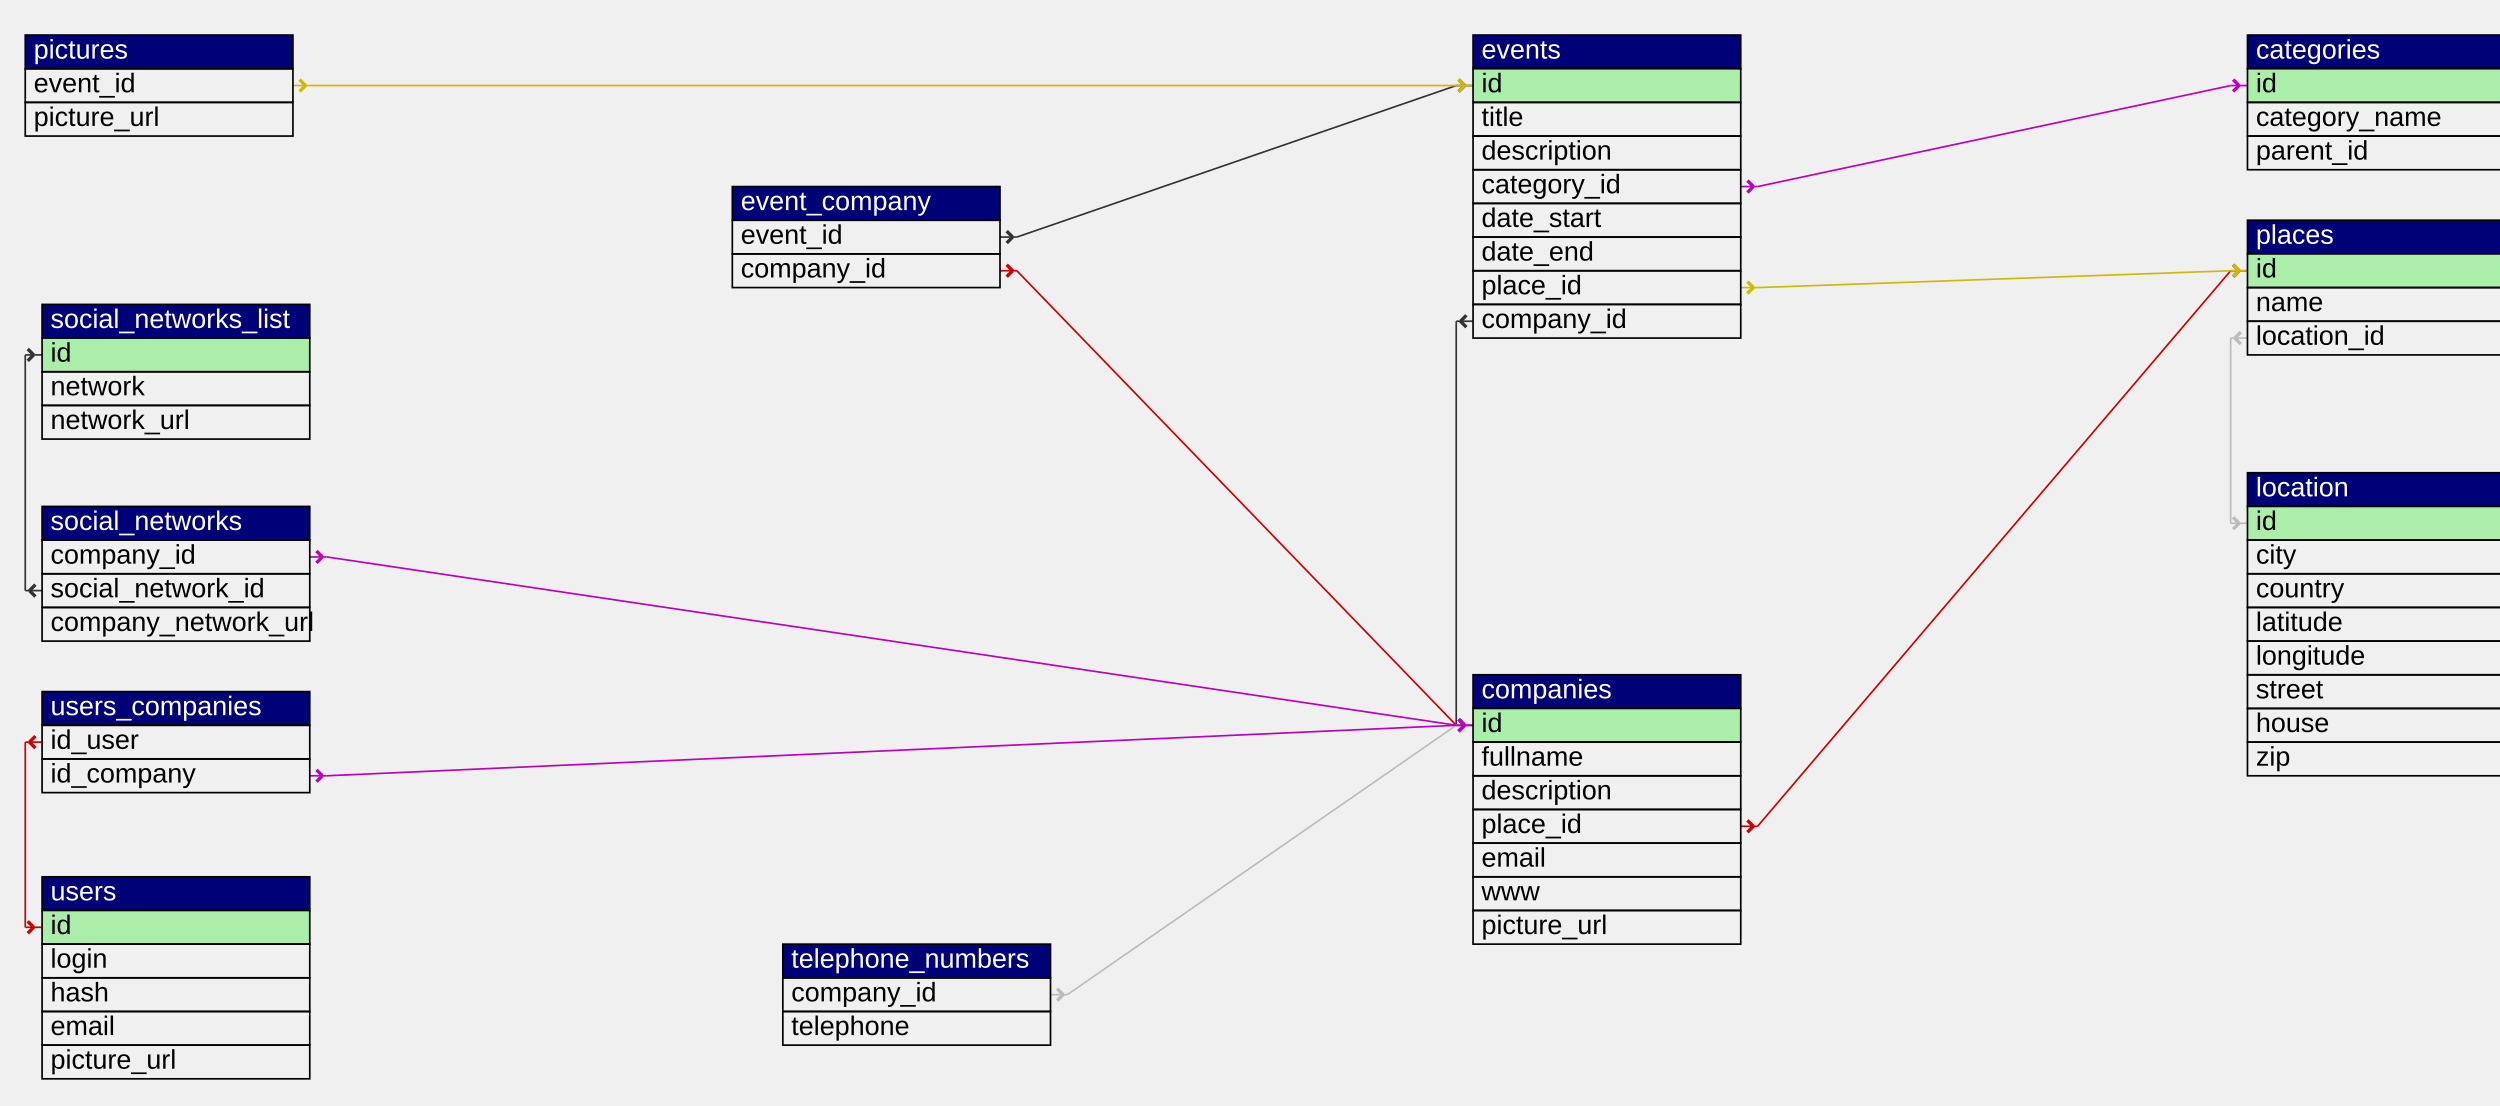
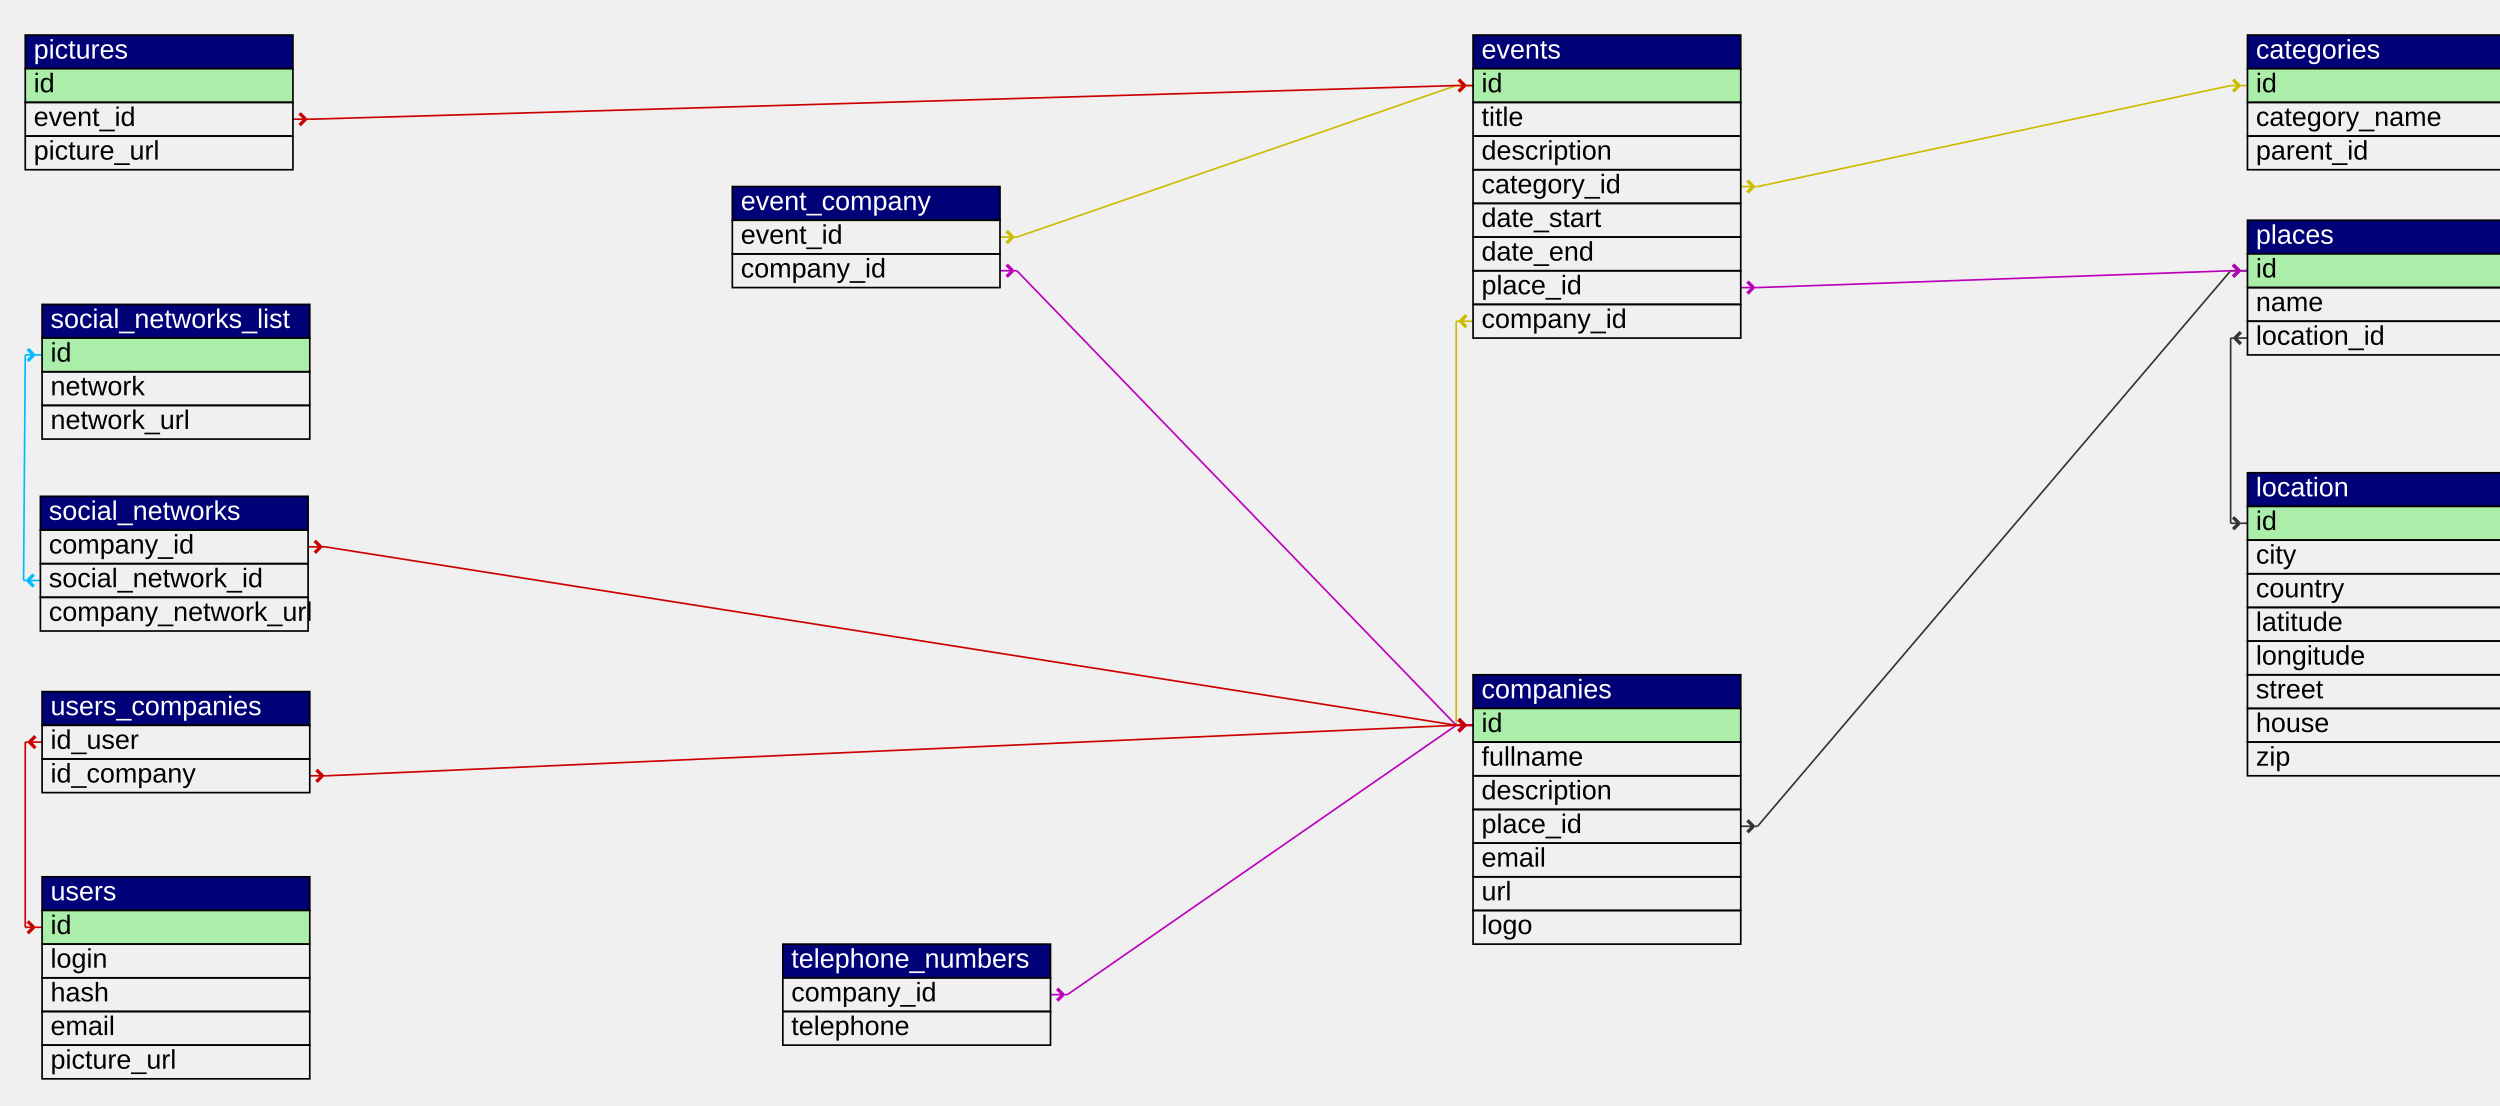
<svg xmlns="http://www.w3.org/2000/svg" viewBox="15 -5 1485 645" width="1470px" height="650px" version="1.1">
-   <line x1="1049" y1="480" x2="1059" y2="480" style="stroke:#c00;stroke-width:1;" />
-   <line x1="1340" y1="150" x2="1350" y2="150" style="stroke:#c00;stroke-width:1;" />
-   <line x1="1059" y1="480" x2="1340" y2="150" style="stroke:#c00;stroke-width:1;" />
-   <line x1="1056.5" y1="480" x2="1052.964" y2="483.536" style="stroke:#c00;stroke-width:2;" />
-   <line x1="1056.5" y1="480" x2="1052.964" y2="476.464" style="stroke:#c00;stroke-width:2;" />
-   <line x1="1345" y1="150" x2="1341.464" y2="153.536" style="stroke:#c00;stroke-width:2;" />
-   <line x1="1345" y1="150" x2="1341.464" y2="146.464" style="stroke:#c00;stroke-width:2;" />
-   <line x1="890" y1="180" x2="880" y2="180" style="stroke:#333;stroke-width:1;" />
-   <line x1="880" y1="420" x2="890" y2="420" style="stroke:#333;stroke-width:1;" />
-   <line x1="880" y1="180" x2="880" y2="420" style="stroke:#333;stroke-width:1;" />
-   <line x1="882.5" y1="180" x2="886.036" y2="183.536" style="stroke:#333;stroke-width:2;" />
-   <line x1="882.5" y1="180" x2="886.036" y2="176.464" style="stroke:#333;stroke-width:2;" />
-   <line x1="885" y1="420" x2="881.464" y2="423.536" style="stroke:#333;stroke-width:2;" />
-   <line x1="885" y1="420" x2="881.464" y2="416.464" style="stroke:#333;stroke-width:2;" />
-   <line x1="1049" y1="100" x2="1059" y2="100" style="stroke:#b0b;stroke-width:1;" />
-   <line x1="1340" y1="40" x2="1350" y2="40" style="stroke:#b0b;stroke-width:1;" />
-   <line x1="1059" y1="100" x2="1340" y2="40" style="stroke:#b0b;stroke-width:1;" />
-   <line x1="1056.5" y1="100" x2="1052.964" y2="103.536" style="stroke:#b0b;stroke-width:2;" />
-   <line x1="1056.5" y1="100" x2="1052.964" y2="96.464" style="stroke:#b0b;stroke-width:2;" />
-   <line x1="1345" y1="40" x2="1341.464" y2="43.536" style="stroke:#b0b;stroke-width:2;" />
-   <line x1="1345" y1="40" x2="1341.464" y2="36.464" style="stroke:#b0b;stroke-width:2;" />
-   <line x1="1049" y1="160" x2="1059" y2="160" style="stroke:#cb0;stroke-width:1;" />
-   <line x1="1340" y1="150" x2="1350" y2="150" style="stroke:#cb0;stroke-width:1;" />
-   <line x1="1059" y1="160" x2="1340" y2="150" style="stroke:#cb0;stroke-width:1;" />
-   <line x1="1056.5" y1="160" x2="1052.964" y2="163.536" style="stroke:#cb0;stroke-width:2;" />
-   <line x1="1056.5" y1="160" x2="1052.964" y2="156.464" style="stroke:#cb0;stroke-width:2;" />
-   <line x1="1345" y1="150" x2="1341.464" y2="153.536" style="stroke:#cb0;stroke-width:2;" />
-   <line x1="1345" y1="150" x2="1341.464" y2="146.464" style="stroke:#cb0;stroke-width:2;" />
-   <line x1="609" y1="150" x2="619" y2="150" style="stroke:#c00;stroke-width:1;" />
+   <line x1="1049" y1="480" x2="1059" y2="480" style="stroke:#333;stroke-width:1;" />
+   <line x1="1340" y1="150" x2="1350" y2="150" style="stroke:#333;stroke-width:1;" />
+   <line x1="1059" y1="480" x2="1340" y2="150" style="stroke:#333;stroke-width:1;" />
+   <line x1="1056.5" y1="480" x2="1052.964" y2="483.536" style="stroke:#333;stroke-width:2;" />
+   <line x1="1056.5" y1="480" x2="1052.964" y2="476.464" style="stroke:#333;stroke-width:2;" />
+   <line x1="1345" y1="150" x2="1341.464" y2="153.536" style="stroke:#333;stroke-width:2;" />
+   <line x1="1345" y1="150" x2="1341.464" y2="146.464" style="stroke:#333;stroke-width:2;" />
+   <line x1="890" y1="180" x2="880" y2="180" style="stroke:#cb0;stroke-width:1;" />
+   <line x1="880" y1="420" x2="890" y2="420" style="stroke:#cb0;stroke-width:1;" />
+   <line x1="880" y1="180" x2="880" y2="420" style="stroke:#cb0;stroke-width:1;" />
+   <line x1="882.5" y1="180" x2="886.036" y2="183.536" style="stroke:#cb0;stroke-width:2;" />
+   <line x1="882.5" y1="180" x2="886.036" y2="176.464" style="stroke:#cb0;stroke-width:2;" />
+   <line x1="885" y1="420" x2="881.464" y2="423.536" style="stroke:#cb0;stroke-width:2;" />
+   <line x1="885" y1="420" x2="881.464" y2="416.464" style="stroke:#cb0;stroke-width:2;" />
+   <line x1="1049" y1="100" x2="1059" y2="100" style="stroke:#cb0;stroke-width:1;" />
+   <line x1="1340" y1="40" x2="1350" y2="40" style="stroke:#cb0;stroke-width:1;" />
+   <line x1="1059" y1="100" x2="1340" y2="40" style="stroke:#cb0;stroke-width:1;" />
+   <line x1="1056.5" y1="100" x2="1052.964" y2="103.536" style="stroke:#cb0;stroke-width:2;" />
+   <line x1="1056.5" y1="100" x2="1052.964" y2="96.464" style="stroke:#cb0;stroke-width:2;" />
+   <line x1="1345" y1="40" x2="1341.464" y2="43.536" style="stroke:#cb0;stroke-width:2;" />
+   <line x1="1345" y1="40" x2="1341.464" y2="36.464" style="stroke:#cb0;stroke-width:2;" />
+   <line x1="1049" y1="160" x2="1059" y2="160" style="stroke:#b0b;stroke-width:1;" />
+   <line x1="1340" y1="150" x2="1350" y2="150" style="stroke:#b0b;stroke-width:1;" />
+   <line x1="1059" y1="160" x2="1340" y2="150" style="stroke:#b0b;stroke-width:1;" />
+   <line x1="1056.5" y1="160" x2="1052.964" y2="163.536" style="stroke:#b0b;stroke-width:2;" />
+   <line x1="1056.5" y1="160" x2="1052.964" y2="156.464" style="stroke:#b0b;stroke-width:2;" />
+   <line x1="1345" y1="150" x2="1341.464" y2="153.536" style="stroke:#b0b;stroke-width:2;" />
+   <line x1="1345" y1="150" x2="1341.464" y2="146.464" style="stroke:#b0b;stroke-width:2;" />
+   <line x1="609" y1="150" x2="619" y2="150" style="stroke:#b0b;stroke-width:1;" />
+   <line x1="880" y1="420" x2="890" y2="420" style="stroke:#b0b;stroke-width:1;" />
+   <line x1="619" y1="150" x2="880" y2="420" style="stroke:#b0b;stroke-width:1;" />
+   <line x1="616.5" y1="150" x2="612.964" y2="153.536" style="stroke:#b0b;stroke-width:2;" />
+   <line x1="616.5" y1="150" x2="612.964" y2="146.464" style="stroke:#b0b;stroke-width:2;" />
+   <line x1="885" y1="420" x2="881.464" y2="423.536" style="stroke:#b0b;stroke-width:2;" />
+   <line x1="885" y1="420" x2="881.464" y2="416.464" style="stroke:#b0b;stroke-width:2;" />
+   <line x1="609" y1="130" x2="619" y2="130" style="stroke:#cb0;stroke-width:1;" />
+   <line x1="880" y1="40" x2="890" y2="40" style="stroke:#cb0;stroke-width:1;" />
+   <line x1="619" y1="130" x2="880" y2="40" style="stroke:#cb0;stroke-width:1;" />
+   <line x1="616.5" y1="130" x2="612.964" y2="133.536" style="stroke:#cb0;stroke-width:2;" />
+   <line x1="616.5" y1="130" x2="612.964" y2="126.464" style="stroke:#cb0;stroke-width:2;" />
+   <line x1="885" y1="40" x2="881.464" y2="43.536" style="stroke:#cb0;stroke-width:2;" />
+   <line x1="885" y1="40" x2="881.464" y2="36.464" style="stroke:#cb0;stroke-width:2;" />
+   <line x1="189" y1="60" x2="199" y2="60" style="stroke:#c00;stroke-width:1;" />
+   <line x1="880" y1="40" x2="890" y2="40" style="stroke:#c00;stroke-width:1;" />
+   <line x1="199" y1="60" x2="880" y2="40" style="stroke:#c00;stroke-width:1;" />
+   <line x1="196.5" y1="60" x2="192.964" y2="63.536" style="stroke:#c00;stroke-width:2;" />
+   <line x1="196.5" y1="60" x2="192.964" y2="56.464" style="stroke:#c00;stroke-width:2;" />
+   <line x1="885" y1="40" x2="881.464" y2="43.536" style="stroke:#c00;stroke-width:2;" />
+   <line x1="885" y1="40" x2="881.464" y2="36.464" style="stroke:#c00;stroke-width:2;" />
+   <line x1="1350" y1="190" x2="1340" y2="190" style="stroke:#333;stroke-width:1;" />
+   <line x1="1340" y1="300" x2="1350" y2="300" style="stroke:#333;stroke-width:1;" />
+   <line x1="1340" y1="190" x2="1340" y2="300" style="stroke:#333;stroke-width:1;" />
+   <line x1="1342.5" y1="190" x2="1346.036" y2="193.536" style="stroke:#333;stroke-width:2;" />
+   <line x1="1342.5" y1="190" x2="1346.036" y2="186.464" style="stroke:#333;stroke-width:2;" />
+   <line x1="1345" y1="300" x2="1341.464" y2="303.536" style="stroke:#333;stroke-width:2;" />
+   <line x1="1345" y1="300" x2="1341.464" y2="296.464" style="stroke:#333;stroke-width:2;" />
+   <line x1="198" y1="314" x2="208" y2="314" style="stroke:#c00;stroke-width:1;" />
  <line x1="880" y1="420" x2="890" y2="420" style="stroke:#c00;stroke-width:1;" />
-   <line x1="619" y1="150" x2="880" y2="420" style="stroke:#c00;stroke-width:1;" />
-   <line x1="616.5" y1="150" x2="612.964" y2="153.536" style="stroke:#c00;stroke-width:2;" />
-   <line x1="616.5" y1="150" x2="612.964" y2="146.464" style="stroke:#c00;stroke-width:2;" />
+   <line x1="208" y1="314" x2="880" y2="420" style="stroke:#c00;stroke-width:1;" />
+   <line x1="205.5" y1="314" x2="201.964" y2="317.536" style="stroke:#c00;stroke-width:2;" />
+   <line x1="205.5" y1="314" x2="201.964" y2="310.464" style="stroke:#c00;stroke-width:2;" />
  <line x1="885" y1="420" x2="881.464" y2="423.536" style="stroke:#c00;stroke-width:2;" />
  <line x1="885" y1="420" x2="881.464" y2="416.464" style="stroke:#c00;stroke-width:2;" />
-   <line x1="609" y1="130" x2="619" y2="130" style="stroke:#333;stroke-width:1;" />
-   <line x1="880" y1="40" x2="890" y2="40" style="stroke:#333;stroke-width:1;" />
-   <line x1="619" y1="130" x2="880" y2="40" style="stroke:#333;stroke-width:1;" />
-   <line x1="616.5" y1="130" x2="612.964" y2="133.536" style="stroke:#333;stroke-width:2;" />
-   <line x1="616.5" y1="130" x2="612.964" y2="126.464" style="stroke:#333;stroke-width:2;" />
-   <line x1="885" y1="40" x2="881.464" y2="43.536" style="stroke:#333;stroke-width:2;" />
-   <line x1="885" y1="40" x2="881.464" y2="36.464" style="stroke:#333;stroke-width:2;" />
-   <line x1="189" y1="40" x2="199" y2="40" style="stroke:#cb0;stroke-width:1;" />
-   <line x1="880" y1="40" x2="890" y2="40" style="stroke:#cb0;stroke-width:1;" />
-   <line x1="199" y1="40" x2="880" y2="40" style="stroke:#cb0;stroke-width:1;" />
-   <line x1="196.5" y1="40" x2="192.964" y2="43.536" style="stroke:#cb0;stroke-width:2;" />
-   <line x1="196.5" y1="40" x2="192.964" y2="36.464" style="stroke:#cb0;stroke-width:2;" />
-   <line x1="885" y1="40" x2="881.464" y2="43.536" style="stroke:#cb0;stroke-width:2;" />
-   <line x1="885" y1="40" x2="881.464" y2="36.464" style="stroke:#cb0;stroke-width:2;" />
-   <line x1="1350" y1="190" x2="1340" y2="190" style="stroke:#bbb;stroke-width:1;" />
-   <line x1="1340" y1="300" x2="1350" y2="300" style="stroke:#bbb;stroke-width:1;" />
-   <line x1="1340" y1="190" x2="1340" y2="300" style="stroke:#bbb;stroke-width:1;" />
-   <line x1="1342.5" y1="190" x2="1346.036" y2="193.536" style="stroke:#bbb;stroke-width:2;" />
-   <line x1="1342.5" y1="190" x2="1346.036" y2="186.464" style="stroke:#bbb;stroke-width:2;" />
-   <line x1="1345" y1="300" x2="1341.464" y2="303.536" style="stroke:#bbb;stroke-width:2;" />
-   <line x1="1345" y1="300" x2="1341.464" y2="296.464" style="stroke:#bbb;stroke-width:2;" />
-   <line x1="199" y1="320" x2="209" y2="320" style="stroke:#b0b;stroke-width:1;" />
+   <line x1="39" y1="334" x2="29" y2="334" style="stroke:#0bf;stroke-width:1;" />
+   <line x1="30" y1="200" x2="40" y2="200" style="stroke:#0bf;stroke-width:1;" />
+   <line x1="29" y1="334" x2="30" y2="200" style="stroke:#0bf;stroke-width:1;" />
+   <line x1="31.5" y1="334" x2="35.036" y2="337.536" style="stroke:#0bf;stroke-width:2;" />
+   <line x1="31.5" y1="334" x2="35.036" y2="330.464" style="stroke:#0bf;stroke-width:2;" />
+   <line x1="35" y1="200" x2="31.464" y2="203.536" style="stroke:#0bf;stroke-width:2;" />
+   <line x1="35" y1="200" x2="31.464" y2="196.464" style="stroke:#0bf;stroke-width:2;" />
+   <line x1="639" y1="580" x2="649" y2="580" style="stroke:#b0b;stroke-width:1;" />
  <line x1="880" y1="420" x2="890" y2="420" style="stroke:#b0b;stroke-width:1;" />
-   <line x1="209" y1="320" x2="880" y2="420" style="stroke:#b0b;stroke-width:1;" />
-   <line x1="206.5" y1="320" x2="202.964" y2="323.536" style="stroke:#b0b;stroke-width:2;" />
-   <line x1="206.5" y1="320" x2="202.964" y2="316.464" style="stroke:#b0b;stroke-width:2;" />
+   <line x1="649" y1="580" x2="880" y2="420" style="stroke:#b0b;stroke-width:1;" />
+   <line x1="646.5" y1="580" x2="642.964" y2="583.536" style="stroke:#b0b;stroke-width:2;" />
+   <line x1="646.5" y1="580" x2="642.964" y2="576.464" style="stroke:#b0b;stroke-width:2;" />
  <line x1="885" y1="420" x2="881.464" y2="423.536" style="stroke:#b0b;stroke-width:2;" />
  <line x1="885" y1="420" x2="881.464" y2="416.464" style="stroke:#b0b;stroke-width:2;" />
-   <line x1="40" y1="340" x2="30" y2="340" style="stroke:#333;stroke-width:1;" />
-   <line x1="30" y1="200" x2="40" y2="200" style="stroke:#333;stroke-width:1;" />
-   <line x1="30" y1="340" x2="30" y2="200" style="stroke:#333;stroke-width:1;" />
-   <line x1="32.5" y1="340" x2="36.036" y2="343.536" style="stroke:#333;stroke-width:2;" />
-   <line x1="32.5" y1="340" x2="36.036" y2="336.464" style="stroke:#333;stroke-width:2;" />
-   <line x1="35" y1="200" x2="31.464" y2="203.536" style="stroke:#333;stroke-width:2;" />
-   <line x1="35" y1="200" x2="31.464" y2="196.464" style="stroke:#333;stroke-width:2;" />
-   <line x1="639" y1="580" x2="649" y2="580" style="stroke:#bbb;stroke-width:1;" />
-   <line x1="880" y1="420" x2="890" y2="420" style="stroke:#bbb;stroke-width:1;" />
-   <line x1="649" y1="580" x2="880" y2="420" style="stroke:#bbb;stroke-width:1;" />
-   <line x1="646.5" y1="580" x2="642.964" y2="583.536" style="stroke:#bbb;stroke-width:2;" />
-   <line x1="646.5" y1="580" x2="642.964" y2="576.464" style="stroke:#bbb;stroke-width:2;" />
-   <line x1="885" y1="420" x2="881.464" y2="423.536" style="stroke:#bbb;stroke-width:2;" />
-   <line x1="885" y1="420" x2="881.464" y2="416.464" style="stroke:#bbb;stroke-width:2;" />
-   <line x1="199" y1="450" x2="209" y2="450" style="stroke:#b0b;stroke-width:1;" />
-   <line x1="880" y1="420" x2="890" y2="420" style="stroke:#b0b;stroke-width:1;" />
-   <line x1="209" y1="450" x2="880" y2="420" style="stroke:#b0b;stroke-width:1;" />
-   <line x1="206.5" y1="450" x2="202.964" y2="453.536" style="stroke:#b0b;stroke-width:2;" />
-   <line x1="206.5" y1="450" x2="202.964" y2="446.464" style="stroke:#b0b;stroke-width:2;" />
-   <line x1="885" y1="420" x2="881.464" y2="423.536" style="stroke:#b0b;stroke-width:2;" />
-   <line x1="885" y1="420" x2="881.464" y2="416.464" style="stroke:#b0b;stroke-width:2;" />
+   <line x1="199" y1="450" x2="209" y2="450" style="stroke:#c00;stroke-width:1;" />
+   <line x1="880" y1="420" x2="890" y2="420" style="stroke:#c00;stroke-width:1;" />
+   <line x1="209" y1="450" x2="880" y2="420" style="stroke:#c00;stroke-width:1;" />
+   <line x1="206.5" y1="450" x2="202.964" y2="453.536" style="stroke:#c00;stroke-width:2;" />
+   <line x1="206.5" y1="450" x2="202.964" y2="446.464" style="stroke:#c00;stroke-width:2;" />
+   <line x1="885" y1="420" x2="881.464" y2="423.536" style="stroke:#c00;stroke-width:2;" />
+   <line x1="885" y1="420" x2="881.464" y2="416.464" style="stroke:#c00;stroke-width:2;" />
  <line x1="40" y1="430" x2="30" y2="430" style="stroke:#c00;stroke-width:1;" />
  <line x1="30" y1="540" x2="40" y2="540" style="stroke:#c00;stroke-width:1;" />
  <line x1="30" y1="430" x2="30" y2="540" style="stroke:#c00;stroke-width:1;" />
  <line x1="32.5" y1="430" x2="36.036" y2="433.536" style="stroke:#c00;stroke-width:2;" />
  <line x1="32.5" y1="430" x2="36.036" y2="426.464" style="stroke:#c00;stroke-width:2;" />
  <line x1="35" y1="540" x2="31.464" y2="543.536" style="stroke:#c00;stroke-width:2;" />
  <line x1="35" y1="540" x2="31.464" y2="536.464" style="stroke:#c00;stroke-width:2;" />
  <rect width="159" height="20" x="1350" y="10" style="fill:#007;stroke:black;" />
  <text width="159" height="20" x="1355" y="24" style="fill:#fff;" font-family="Arial" font-size="16px"> categories</text>
  <rect width="159" height="20" x="1350" y="30" style="fill:#aea;stroke:black;" />
  <text width="159" height="20" x="1355" y="44" style="fill:black;" font-family="Arial" font-size="16px">id</text>
  <rect width="159" height="20" x="1350" y="50" style="fill:none;stroke:black;" />
  <text width="159" height="20" x="1355" y="64" style="fill:black;" font-family="Arial" font-size="16px">category_name</text>
  <rect width="159" height="20" x="1350" y="70" style="fill:none;stroke:black;" />
  <text width="159" height="20" x="1355" y="84" style="fill:black;" font-family="Arial" font-size="16px">parent_id</text>
  <rect width="159" height="20" x="890" y="390" style="fill:#007;stroke:black;" />
  <text width="159" height="20" x="895" y="404" style="fill:#fff;" font-family="Arial" font-size="16px"> companies</text>
  <rect width="159" height="20" x="890" y="410" style="fill:#aea;stroke:black;" />
  <text width="159" height="20" x="895" y="424" style="fill:black;" font-family="Arial" font-size="16px">id</text>
  <rect width="159" height="20" x="890" y="430" style="fill:none;stroke:black;" />
  <text width="159" height="20" x="895" y="444" style="fill:black;" font-family="Arial" font-size="16px">fullname</text>
  <rect width="159" height="20" x="890" y="450" style="fill:none;stroke:black;" />
  <text width="159" height="20" x="895" y="464" style="fill:black;" font-family="Arial" font-size="16px">description</text>
  <rect width="159" height="20" x="890" y="470" style="fill:none;stroke:black;" />
  <text width="159" height="20" x="895" y="484" style="fill:black;" font-family="Arial" font-size="16px">place_id</text>
  <rect width="159" height="20" x="890" y="490" style="fill:none;stroke:black;" />
  <text width="159" height="20" x="895" y="504" style="fill:black;" font-family="Arial" font-size="16px">email</text>
  <rect width="159" height="20" x="890" y="510" style="fill:none;stroke:black;" />
-   <text width="159" height="20" x="895" y="524" style="fill:black;" font-family="Arial" font-size="16px">www</text>
+   <text width="159" height="20" x="895" y="524" style="fill:black;" font-family="Arial" font-size="16px">url</text>
  <rect width="159" height="20" x="890" y="530" style="fill:none;stroke:black;" />
-   <text width="159" height="20" x="895" y="544" style="fill:black;" font-family="Arial" font-size="16px">picture_url</text>
+   <text width="159" height="20" x="895" y="544" style="fill:black;" font-family="Arial" font-size="16px">logo</text>
  <rect width="159" height="20" x="890" y="10" style="fill:#007;stroke:black;" />
  <text width="159" height="20" x="895" y="24" style="fill:#fff;" font-family="Arial" font-size="16px"> events</text>
  <rect width="159" height="20" x="890" y="30" style="fill:#aea;stroke:black;" />
  <text width="159" height="20" x="895" y="44" style="fill:black;" font-family="Arial" font-size="16px">id</text>
  <rect width="159" height="20" x="890" y="50" style="fill:none;stroke:black;" />
  <text width="159" height="20" x="895" y="64" style="fill:black;" font-family="Arial" font-size="16px">title</text>
  <rect width="159" height="20" x="890" y="70" style="fill:none;stroke:black;" />
  <text width="159" height="20" x="895" y="84" style="fill:black;" font-family="Arial" font-size="16px">description</text>
  <rect width="159" height="20" x="890" y="90" style="fill:none;stroke:black;" />
  <text width="159" height="20" x="895" y="104" style="fill:black;" font-family="Arial" font-size="16px">category_id</text>
  <rect width="159" height="20" x="890" y="110" style="fill:none;stroke:black;" />
  <text width="159" height="20" x="895" y="124" style="fill:black;" font-family="Arial" font-size="16px">date_start</text>
  <rect width="159" height="20" x="890" y="130" style="fill:none;stroke:black;" />
  <text width="159" height="20" x="895" y="144" style="fill:black;" font-family="Arial" font-size="16px">date_end</text>
  <rect width="159" height="20" x="890" y="150" style="fill:none;stroke:black;" />
  <text width="159" height="20" x="895" y="164" style="fill:black;" font-family="Arial" font-size="16px">place_id</text>
  <rect width="159" height="20" x="890" y="170" style="fill:none;stroke:black;" />
  <text width="159" height="20" x="895" y="184" style="fill:black;" font-family="Arial" font-size="16px">company_id</text>
  <rect width="159" height="20" x="450" y="100" style="fill:#007;stroke:black;" />
  <text width="159" height="20" x="455" y="114" style="fill:#fff;" font-family="Arial" font-size="16px"> event_company</text>
  <rect width="159" height="20" x="450" y="120" style="fill:none;stroke:black;" />
  <text width="159" height="20" x="455" y="134" style="fill:black;" font-family="Arial" font-size="16px">event_id</text>
  <rect width="159" height="20" x="450" y="140" style="fill:none;stroke:black;" />
  <text width="159" height="20" x="455" y="154" style="fill:black;" font-family="Arial" font-size="16px">company_id</text>
  <rect width="159" height="20" x="1350" y="270" style="fill:#007;stroke:black;" />
  <text width="159" height="20" x="1355" y="284" style="fill:#fff;" font-family="Arial" font-size="16px"> location</text>
  <rect width="159" height="20" x="1350" y="290" style="fill:#aea;stroke:black;" />
  <text width="159" height="20" x="1355" y="304" style="fill:black;" font-family="Arial" font-size="16px">id</text>
  <rect width="159" height="20" x="1350" y="310" style="fill:none;stroke:black;" />
  <text width="159" height="20" x="1355" y="324" style="fill:black;" font-family="Arial" font-size="16px">city</text>
  <rect width="159" height="20" x="1350" y="330" style="fill:none;stroke:black;" />
  <text width="159" height="20" x="1355" y="344" style="fill:black;" font-family="Arial" font-size="16px">country</text>
  <rect width="159" height="20" x="1350" y="350" style="fill:none;stroke:black;" />
  <text width="159" height="20" x="1355" y="364" style="fill:black;" font-family="Arial" font-size="16px">latitude</text>
  <rect width="159" height="20" x="1350" y="370" style="fill:none;stroke:black;" />
  <text width="159" height="20" x="1355" y="384" style="fill:black;" font-family="Arial" font-size="16px">longitude</text>
  <rect width="159" height="20" x="1350" y="390" style="fill:none;stroke:black;" />
  <text width="159" height="20" x="1355" y="404" style="fill:black;" font-family="Arial" font-size="16px">street</text>
  <rect width="159" height="20" x="1350" y="410" style="fill:none;stroke:black;" />
  <text width="159" height="20" x="1355" y="424" style="fill:black;" font-family="Arial" font-size="16px">house</text>
  <rect width="159" height="20" x="1350" y="430" style="fill:none;stroke:black;" />
  <text width="159" height="20" x="1355" y="444" style="fill:black;" font-family="Arial" font-size="16px">zip</text>
  <rect width="159" height="20" x="30" y="10" style="fill:#007;stroke:black;" />
  <text width="159" height="20" x="35" y="24" style="fill:#fff;" font-family="Arial" font-size="16px"> pictures</text>
-   <rect width="159" height="20" x="30" y="30" style="fill:none;stroke:black;" />
-   <text width="159" height="20" x="35" y="44" style="fill:black;" font-family="Arial" font-size="16px">event_id</text>
+   <rect width="159" height="20" x="30" y="30" style="fill:#aea;stroke:black;" />
+   <text width="159" height="20" x="35" y="44" style="fill:black;" font-family="Arial" font-size="16px">id</text>
  <rect width="159" height="20" x="30" y="50" style="fill:none;stroke:black;" />
-   <text width="159" height="20" x="35" y="64" style="fill:black;" font-family="Arial" font-size="16px">picture_url</text>
+   <text width="159" height="20" x="35" y="64" style="fill:black;" font-family="Arial" font-size="16px">event_id</text>
+   <rect width="159" height="20" x="30" y="70" style="fill:none;stroke:black;" />
+   <text width="159" height="20" x="35" y="84" style="fill:black;" font-family="Arial" font-size="16px">picture_url</text>
  <rect width="159" height="20" x="1350" y="120" style="fill:#007;stroke:black;" />
  <text width="159" height="20" x="1355" y="134" style="fill:#fff;" font-family="Arial" font-size="16px"> places</text>
  <rect width="159" height="20" x="1350" y="140" style="fill:#aea;stroke:black;" />
  <text width="159" height="20" x="1355" y="154" style="fill:black;" font-family="Arial" font-size="16px">id</text>
  <rect width="159" height="20" x="1350" y="160" style="fill:none;stroke:black;" />
  <text width="159" height="20" x="1355" y="174" style="fill:black;" font-family="Arial" font-size="16px">name</text>
  <rect width="159" height="20" x="1350" y="180" style="fill:none;stroke:black;" />
  <text width="159" height="20" x="1355" y="194" style="fill:black;" font-family="Arial" font-size="16px">location_id</text>
-   <rect width="159" height="20" x="40" y="290" style="fill:#007;stroke:black;" />
-   <text width="159" height="20" x="45" y="304" style="fill:#fff;" font-family="Arial" font-size="16px"> social_networks</text>
-   <rect width="159" height="20" x="40" y="310" style="fill:none;stroke:black;" />
-   <text width="159" height="20" x="45" y="324" style="fill:black;" font-family="Arial" font-size="16px">company_id</text>
-   <rect width="159" height="20" x="40" y="330" style="fill:none;stroke:black;" />
-   <text width="159" height="20" x="45" y="344" style="fill:black;" font-family="Arial" font-size="16px">social_network_id</text>
-   <rect width="159" height="20" x="40" y="350" style="fill:none;stroke:black;" />
-   <text width="159" height="20" x="45" y="364" style="fill:black;" font-family="Arial" font-size="16px">company_network_url</text>
+   <rect width="159" height="20" x="39" y="284" style="fill:#007;stroke:black;" />
+   <text width="159" height="20" x="44" y="298" style="fill:#fff;" font-family="Arial" font-size="16px"> social_networks</text>
+   <rect width="159" height="20" x="39" y="304" style="fill:none;stroke:black;" />
+   <text width="159" height="20" x="44" y="318" style="fill:black;" font-family="Arial" font-size="16px">company_id</text>
+   <rect width="159" height="20" x="39" y="324" style="fill:none;stroke:black;" />
+   <text width="159" height="20" x="44" y="338" style="fill:black;" font-family="Arial" font-size="16px">social_network_id</text>
+   <rect width="159" height="20" x="39" y="344" style="fill:none;stroke:black;" />
+   <text width="159" height="20" x="44" y="358" style="fill:black;" font-family="Arial" font-size="16px">company_network_url</text>
  <rect width="159" height="20" x="40" y="170" style="fill:#007;stroke:black;" />
  <text width="159" height="20" x="45" y="184" style="fill:#fff;" font-family="Arial" font-size="16px"> social_networks_list</text>
  <rect width="159" height="20" x="40" y="190" style="fill:#aea;stroke:black;" />
  <text width="159" height="20" x="45" y="204" style="fill:black;" font-family="Arial" font-size="16px">id</text>
  <rect width="159" height="20" x="40" y="210" style="fill:none;stroke:black;" />
  <text width="159" height="20" x="45" y="224" style="fill:black;" font-family="Arial" font-size="16px">network</text>
  <rect width="159" height="20" x="40" y="230" style="fill:none;stroke:black;" />
  <text width="159" height="20" x="45" y="244" style="fill:black;" font-family="Arial" font-size="16px">network_url</text>
  <rect width="159" height="20" x="480" y="550" style="fill:#007;stroke:black;" />
  <text width="159" height="20" x="485" y="564" style="fill:#fff;" font-family="Arial" font-size="16px"> telephone_numbers</text>
  <rect width="159" height="20" x="480" y="570" style="fill:none;stroke:black;" />
  <text width="159" height="20" x="485" y="584" style="fill:black;" font-family="Arial" font-size="16px">company_id</text>
  <rect width="159" height="20" x="480" y="590" style="fill:none;stroke:black;" />
  <text width="159" height="20" x="485" y="604" style="fill:black;" font-family="Arial" font-size="16px">telephone</text>
  <rect width="159" height="20" x="40" y="510" style="fill:#007;stroke:black;" />
  <text width="159" height="20" x="45" y="524" style="fill:#fff;" font-family="Arial" font-size="16px"> users</text>
  <rect width="159" height="20" x="40" y="530" style="fill:#aea;stroke:black;" />
  <text width="159" height="20" x="45" y="544" style="fill:black;" font-family="Arial" font-size="16px">id</text>
  <rect width="159" height="20" x="40" y="550" style="fill:none;stroke:black;" />
  <text width="159" height="20" x="45" y="564" style="fill:black;" font-family="Arial" font-size="16px">login</text>
  <rect width="159" height="20" x="40" y="570" style="fill:none;stroke:black;" />
  <text width="159" height="20" x="45" y="584" style="fill:black;" font-family="Arial" font-size="16px">hash</text>
  <rect width="159" height="20" x="40" y="590" style="fill:none;stroke:black;" />
  <text width="159" height="20" x="45" y="604" style="fill:black;" font-family="Arial" font-size="16px">email</text>
  <rect width="159" height="20" x="40" y="610" style="fill:none;stroke:black;" />
  <text width="159" height="20" x="45" y="624" style="fill:black;" font-family="Arial" font-size="16px">picture_url</text>
  <rect width="159" height="20" x="40" y="400" style="fill:#007;stroke:black;" />
  <text width="159" height="20" x="45" y="414" style="fill:#fff;" font-family="Arial" font-size="16px"> users_companies</text>
  <rect width="159" height="20" x="40" y="420" style="fill:none;stroke:black;" />
  <text width="159" height="20" x="45" y="434" style="fill:black;" font-family="Arial" font-size="16px">id_user</text>
  <rect width="159" height="20" x="40" y="440" style="fill:none;stroke:black;" />
  <text width="159" height="20" x="45" y="454" style="fill:black;" font-family="Arial" font-size="16px">id_company</text>
</svg>
